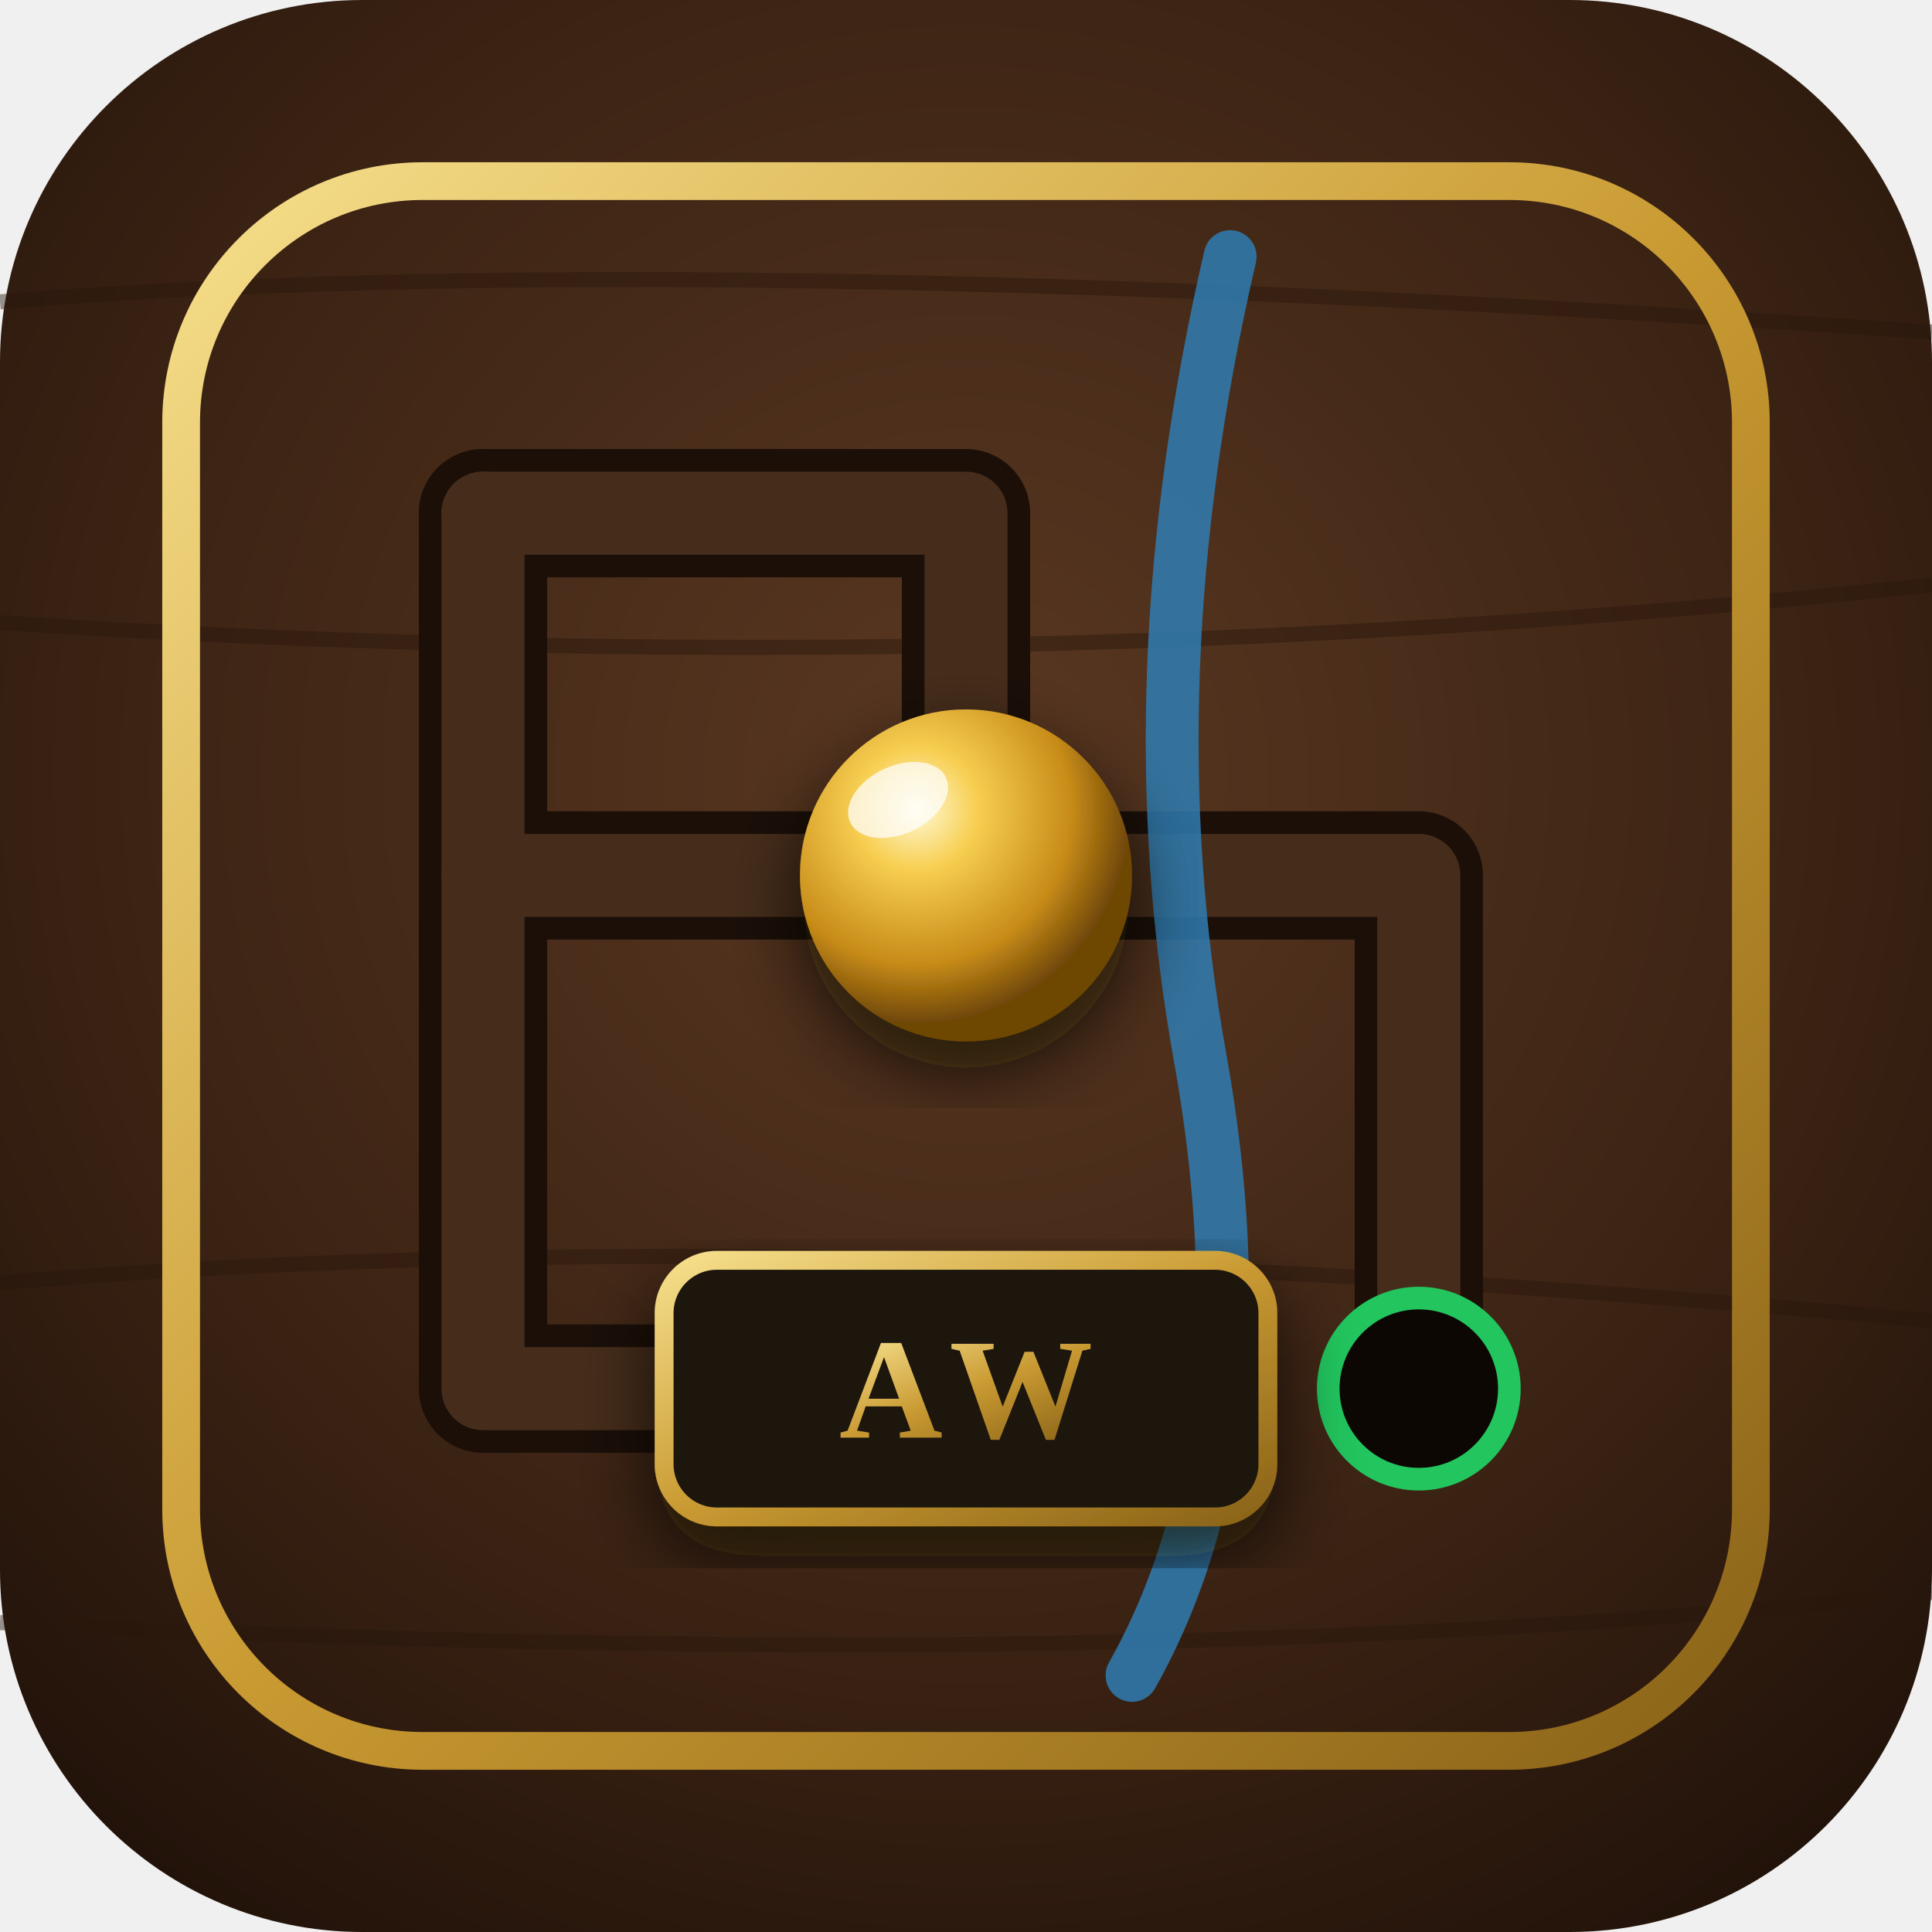
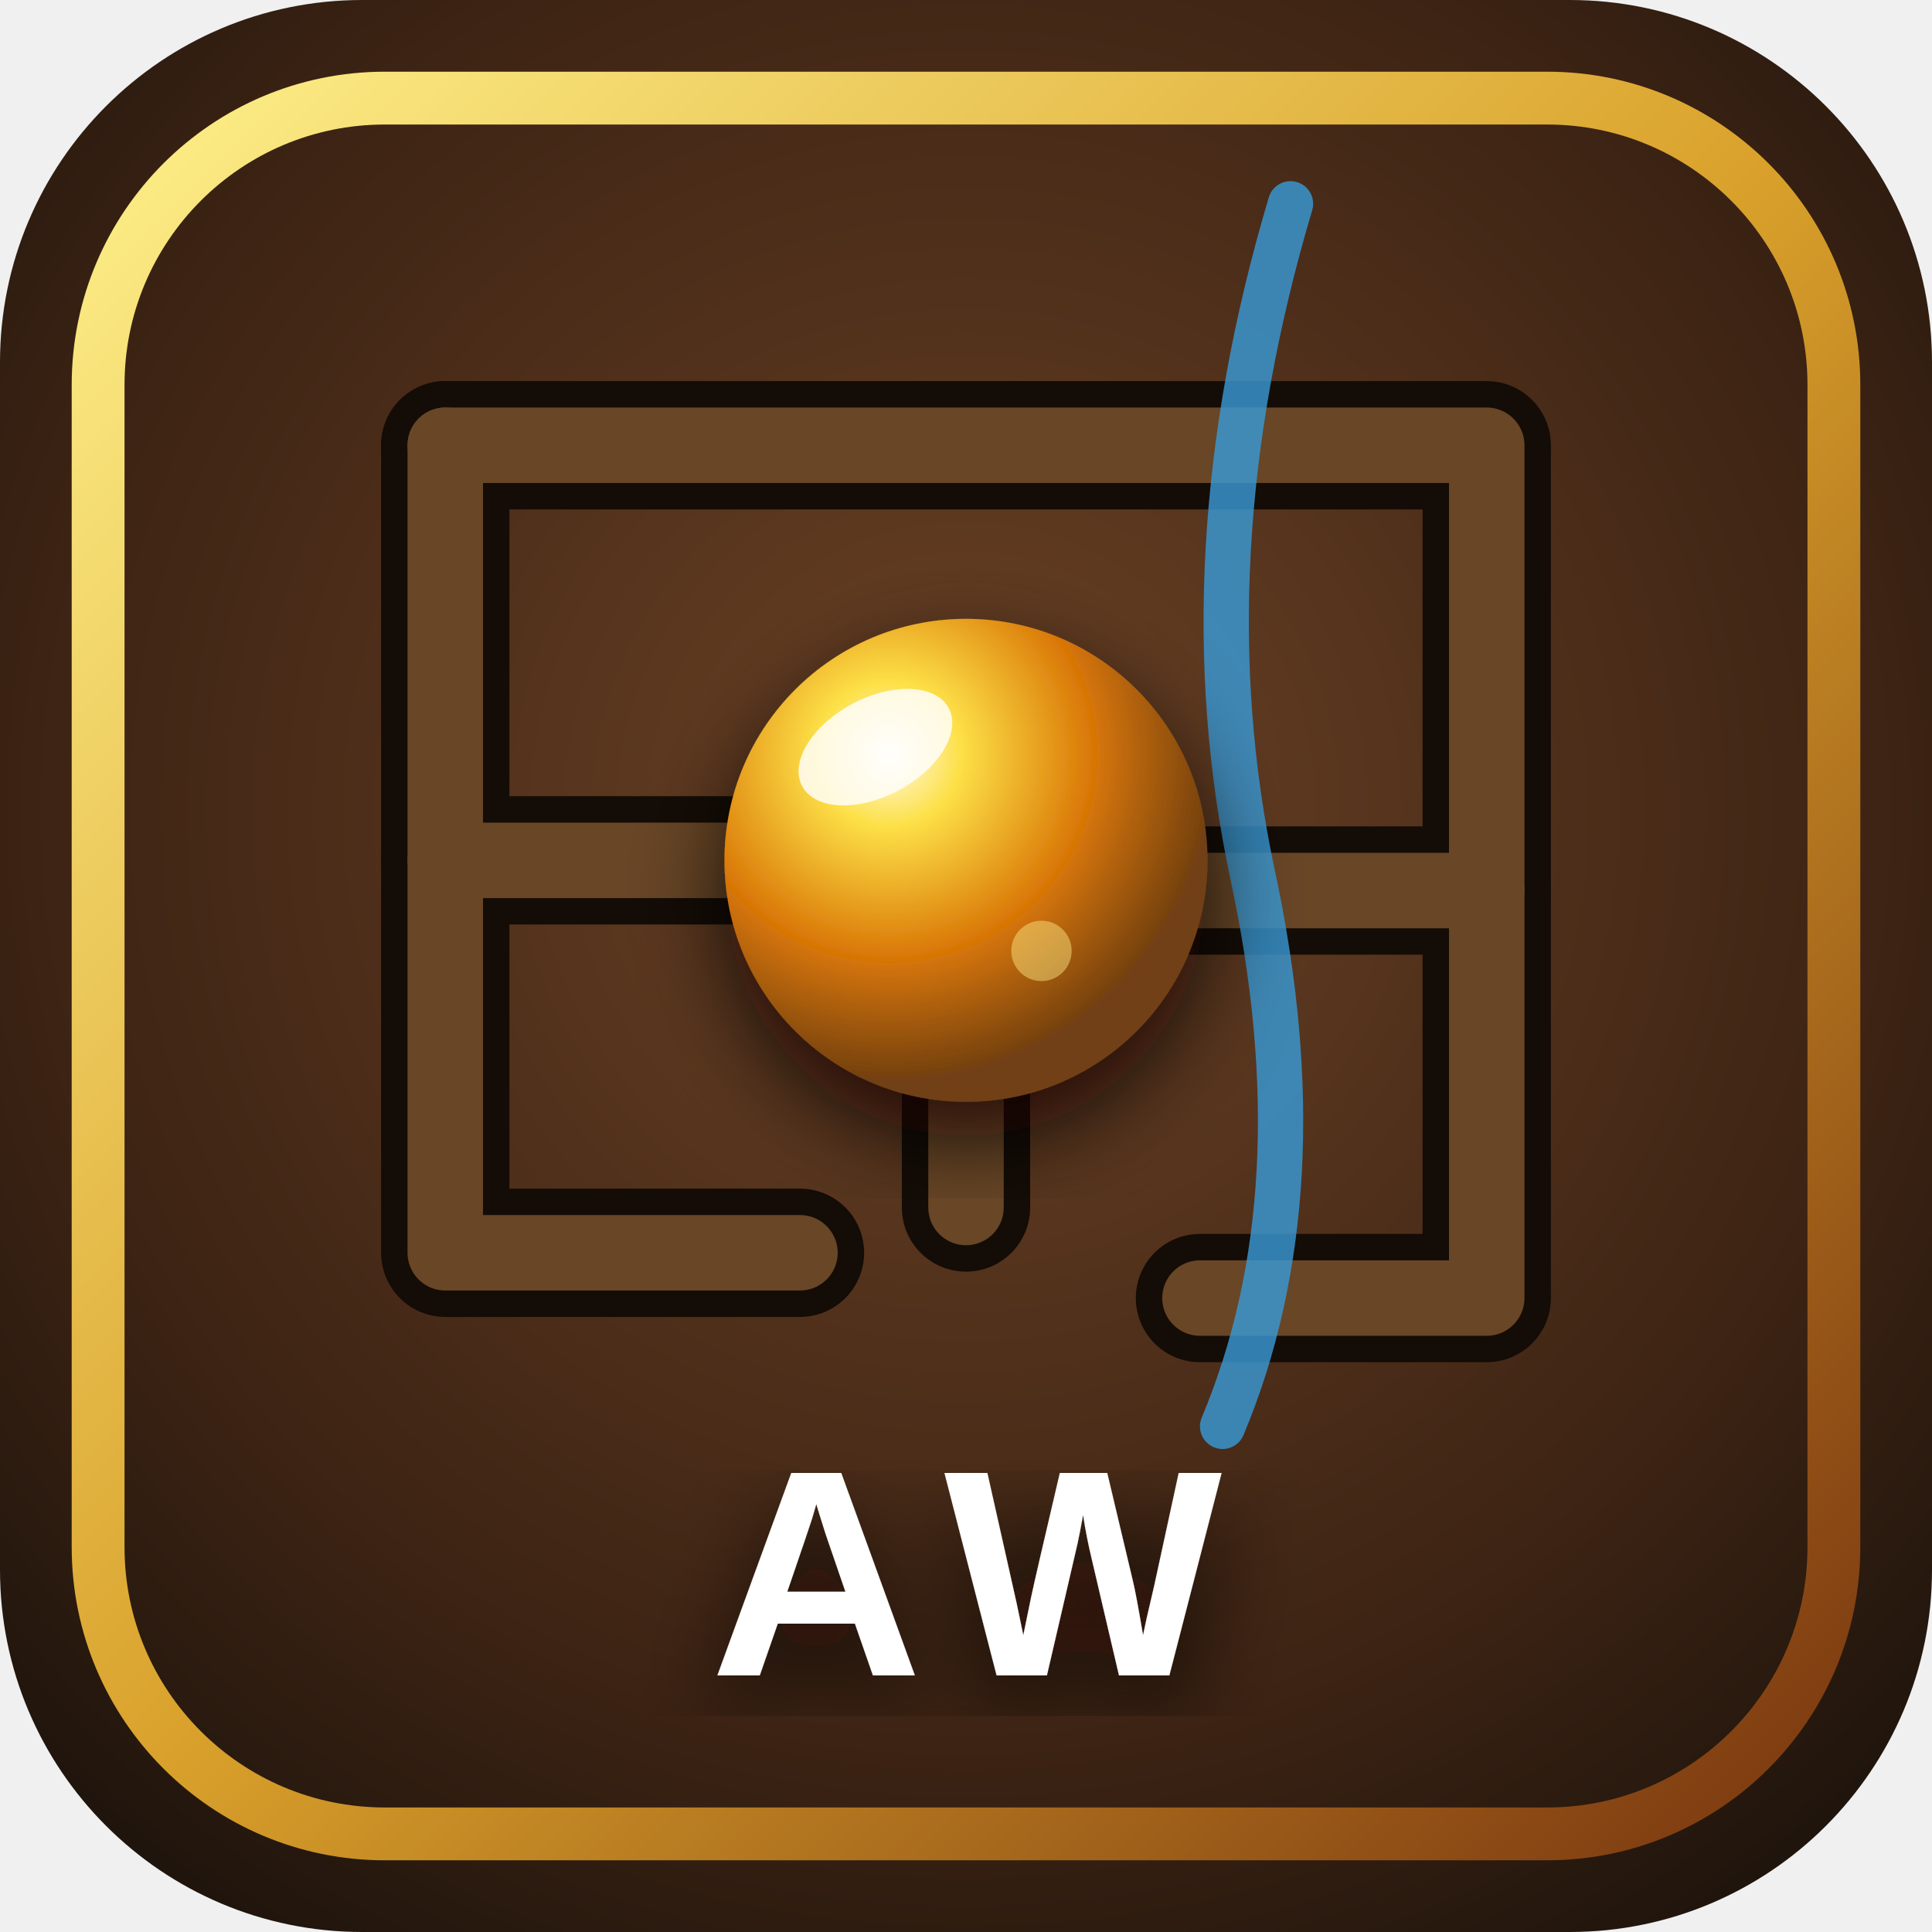
<svg xmlns="http://www.w3.org/2000/svg" viewBox="0 0 512 512" width="512" height="512">
  <defs>
-     <radialGradient id="woodBg" cx="50%" cy="40%" r="70%">
-       <stop offset="0%" stop-color="#5a3821" />
-       <stop offset="65%" stop-color="#3a2213" />
-       <stop offset="100%" stop-color="#22130a" />
+     <radialGradient id="woodBg" cx="50%" cy="42%" r="72%">
+       <stop offset="0%" stop-color="#6b4225" />
+       <stop offset="65%" stop-color="#3e2414" />
+       <stop offset="100%" stop-color="#1a120b" />
    </radialGradient>
    <linearGradient id="brassFrame" x1="0%" y1="0%" x2="100%" y2="100%">
-       <stop offset="0%" stop-color="#f6df8c" />
-       <stop offset="50%" stop-color="#c99a32" />
-       <stop offset="100%" stop-color="#8a6318" />
+       <stop offset="0%" stop-color="#fef08a" />
+       <stop offset="50%" stop-color="#d9a12b" />
+       <stop offset="100%" stop-color="#78350f" />
    </linearGradient>
-     <radialGradient id="goldBall" cx="35%" cy="30%" r="65%">
-       <stop offset="0%" stop-color="#fff9d6" />
-       <stop offset="28%" stop-color="#f7cf52" />
-       <stop offset="72%" stop-color="#c78b18" />
-       <stop offset="100%" stop-color="#6e4606" />
+     <radialGradient id="goldBall" cx="34%" cy="28%" r="68%">
+       <stop offset="0%" stop-color="#fffbeb" />
+       <stop offset="22%" stop-color="#fde047" />
+       <stop offset="62%" stop-color="#d97706" />
+       <stop offset="100%" stop-color="#713f12" />
    </radialGradient>
-     <filter id="shadow" x="-20%" y="-20%" width="140%" height="140%">
-       <feDropShadow dx="0" dy="8" stdDeviation="10" flood-color="#0d0704" flood-opacity="0.75" />
+     <filter id="drop" x="-20%" y="-20%" width="140%" height="140%">
+       <feDropShadow dx="0" dy="10" stdDeviation="12" flood-color="#090503" flood-opacity="0.82" />
    </filter>
  </defs>
  <rect width="512" height="512" rx="96" fill="url(#woodBg)" />
-   <g stroke="#29170c" stroke-width="4" opacity="0.45" fill="none">
-     <path d="M0 80 Q180 65 512 88" />
-     <path d="M0 165 Q260 182 512 155" />
-     <path d="M0 340 Q210 322 512 350" />
-     <path d="M0 430 Q300 445 512 422" />
+   <rect x="26" y="26" width="460" height="460" rx="76" fill="none" stroke="url(#brassFrame)" stroke-width="14" />
+   <g stroke="#140c06" stroke-width="34" stroke-linecap="round" stroke-linejoin="round" fill="none">
+     <path d="M118 118 L394 118 L394 236 L256 236 L256 320" />
+     <path d="M118 118 L118 332 L212 332" />
+     <path d="M118 228 L256 228" />
+     <path d="M394 236 L394 344 L318 344" />
  </g>
-   <rect x="48" y="48" width="416" height="416" rx="64" fill="none" stroke="url(#brassFrame)" stroke-width="10" />
-   <g stroke="#1b0f08" stroke-width="34" stroke-linecap="round" stroke-linejoin="round" fill="none">
-     <path d="M128 136 L256 136 L256 232 L376 232 L376 368" />
-     <path d="M128 136 L128 368 L268 368" />
-     <path d="M256 232 L128 232" />
+   <g stroke="#b47b44" stroke-width="20" stroke-linecap="round" stroke-linejoin="round" fill="none" opacity="0.52">
+     <path d="M118 118 L394 118 L394 236 L256 236 L256 320" />
+     <path d="M118 118 L118 332 L212 332" />
+     <path d="M118 228 L256 228" />
+     <path d="M394 236 L394 344 L318 344" />
  </g>
-   <g stroke="#7a5233" stroke-width="22" stroke-linecap="round" stroke-linejoin="round" fill="none" opacity="0.45">
-     <path d="M128 136 L256 136 L256 232 L376 232 L376 368" />
-     <path d="M128 136 L128 368 L268 368" />
-     <path d="M256 232 L128 232" />
-   </g>
-   <path d="M326 68 Q300 180 318 280 T300 444" stroke="#2f7db3" stroke-width="14" stroke-linecap="round" fill="none" opacity="0.85" />
-   <circle cx="376" cy="368" r="24" fill="#0d0704" stroke="#22c55e" stroke-width="6" />
-   <circle cx="256" cy="232" r="44" fill="url(#goldBall)" filter="url(#shadow)" />
-   <ellipse cx="238" cy="212" rx="14" ry="9" transform="rotate(-25 238 212)" fill="#ffffff" opacity="0.72" />
-   <g filter="url(#shadow)">
-     <rect x="176" y="334" width="160" height="68" rx="14" fill="#1b1410" stroke="url(#brassFrame)" stroke-width="5" />
-     <text x="256" y="381" text-anchor="middle" font-family="Georgia, 'Times New Roman', serif" font-weight="700" font-size="38" letter-spacing="6" fill="url(#brassFrame)">AW</text>
+   <path d="M342 54 Q314 148 332 232 T324 378" stroke="#3898d4" stroke-width="12" stroke-linecap="round" fill="none" opacity="0.82" />
+   <circle cx="256" cy="228" r="64" fill="url(#goldBall)" filter="url(#drop)" />
+   <ellipse cx="232" cy="198" rx="22" ry="13" transform="rotate(-28 232 198)" fill="#ffffff" opacity="0.82" />
+   <circle cx="276" cy="252" r="8" fill="#fef08a" opacity="0.45" />
+   <g filter="url(#drop)">
+     <text x="256" y="444" text-anchor="middle" font-family="'Outfit', 'Plus Jakarta Sans', Arial, sans-serif" font-weight="800" font-size="78" letter-spacing="10" fill="#ffffff">AW</text>
  </g>
</svg>
